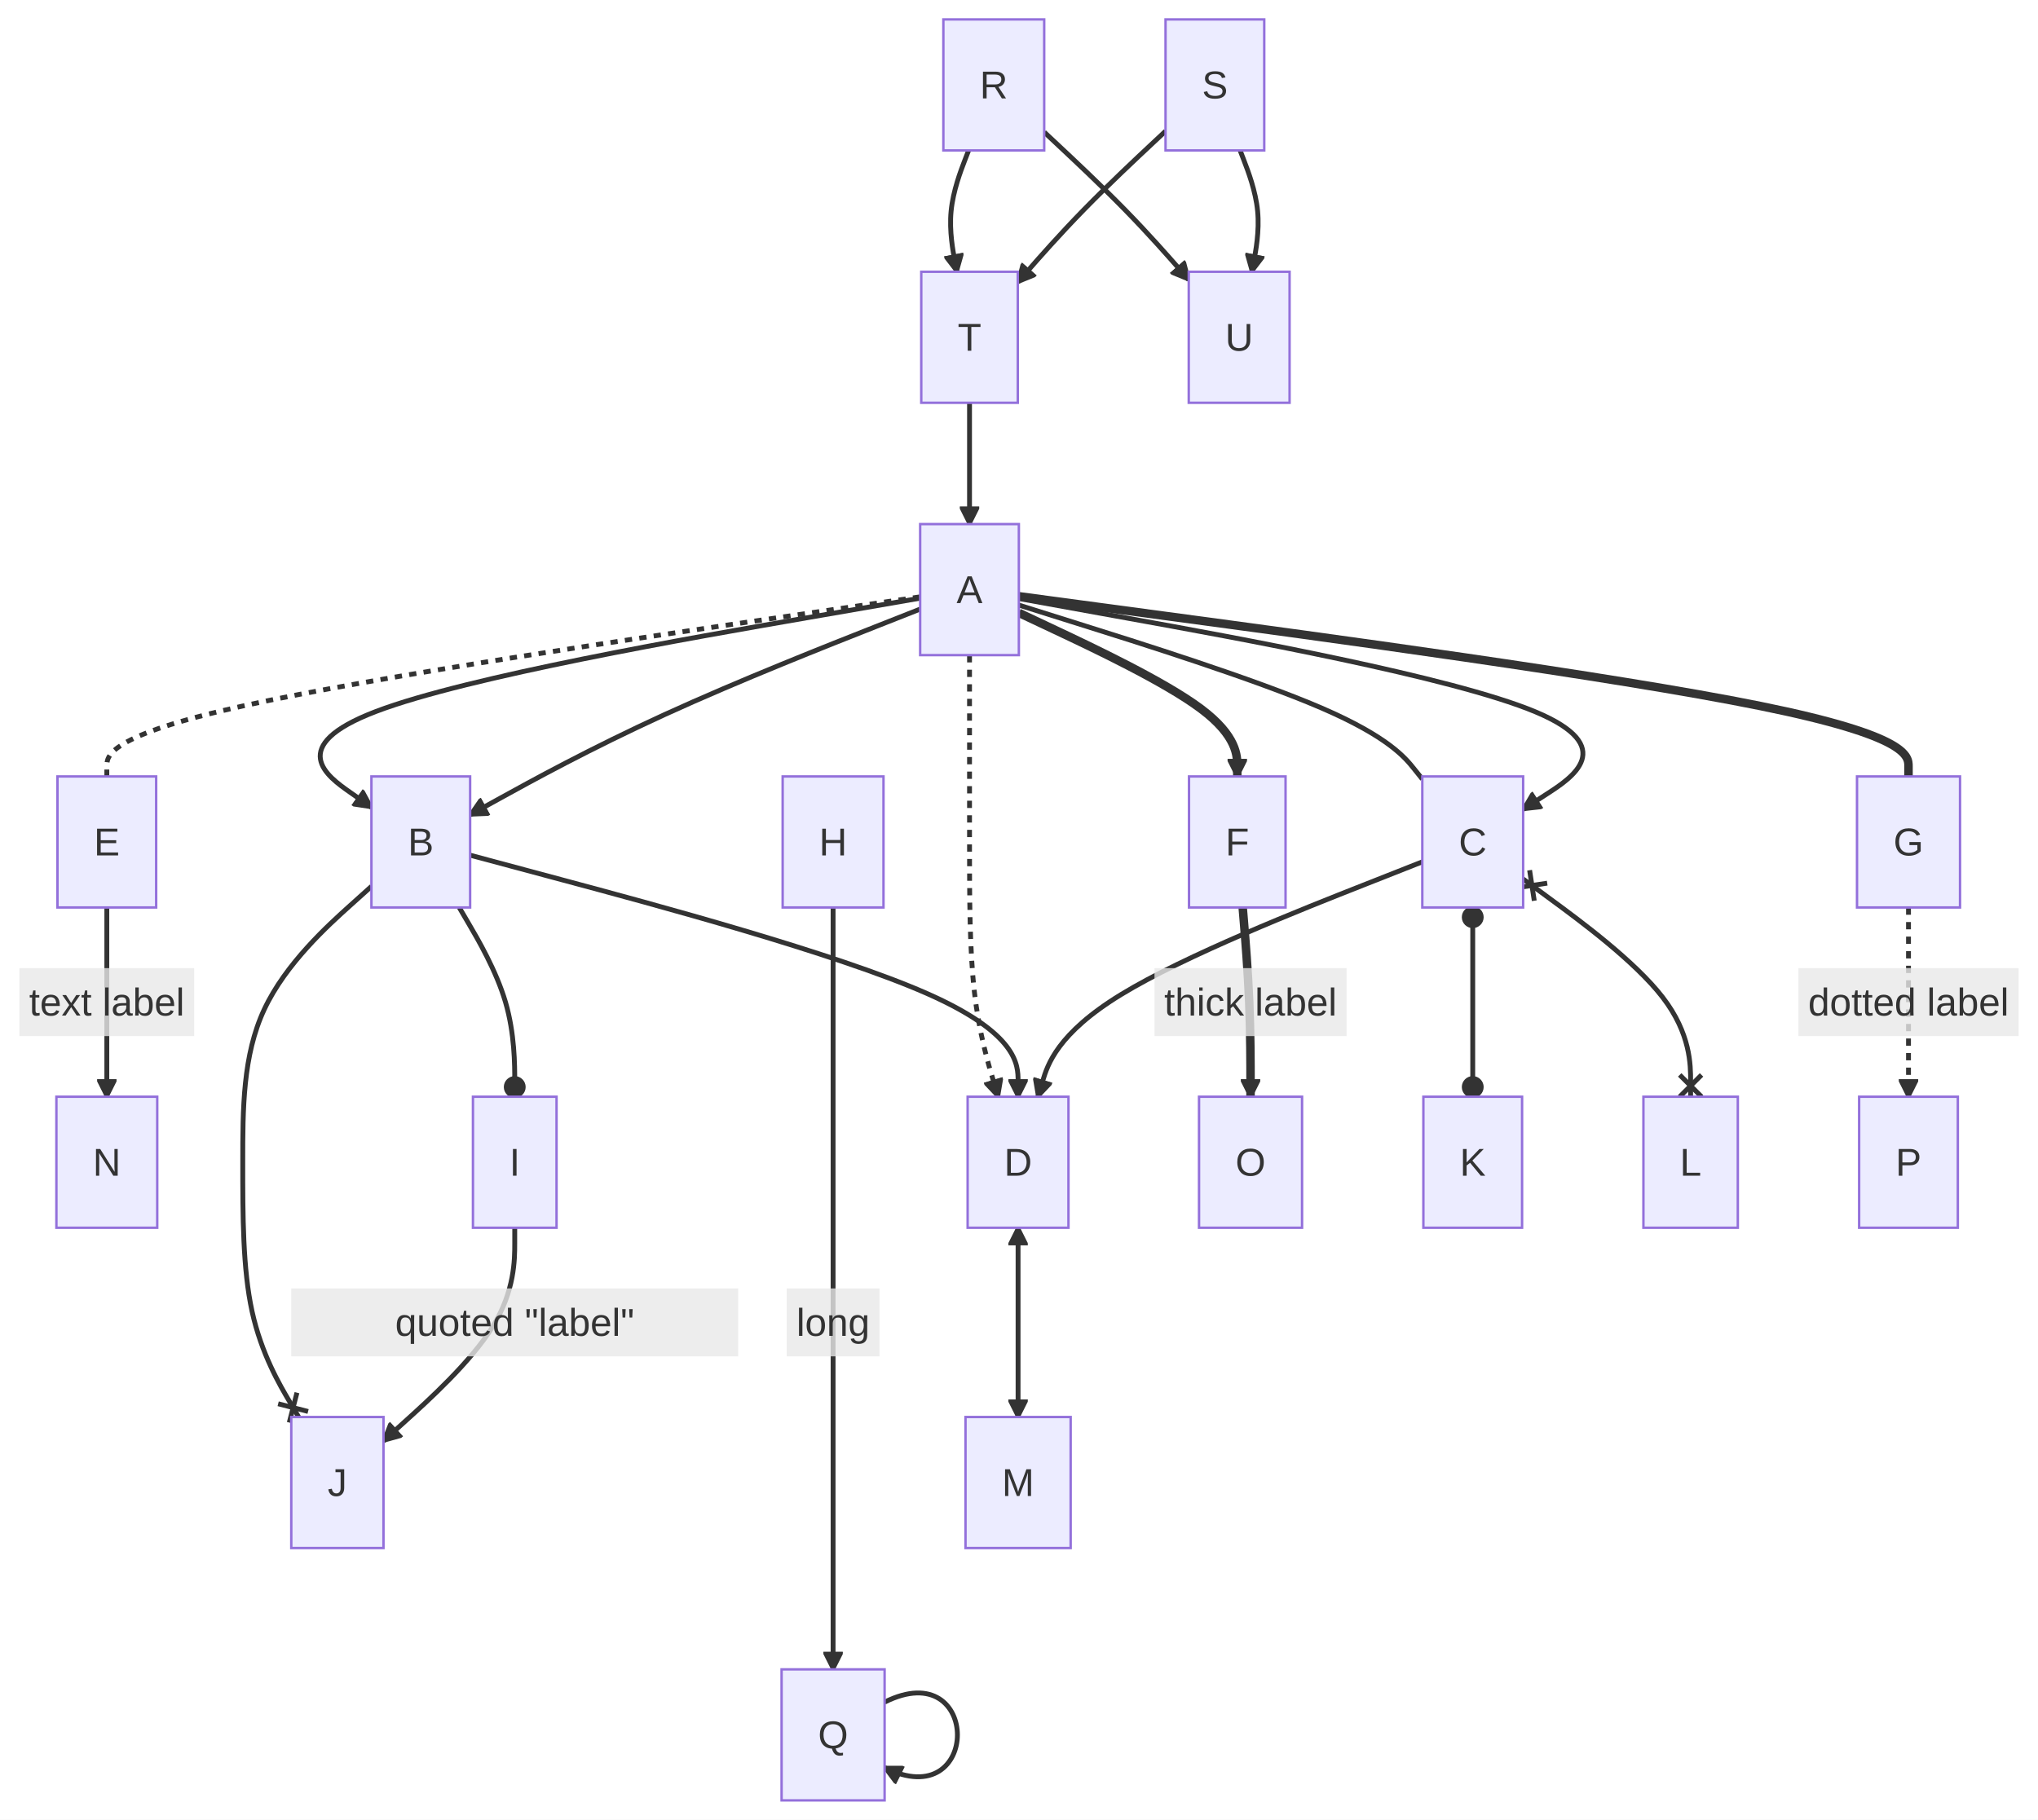
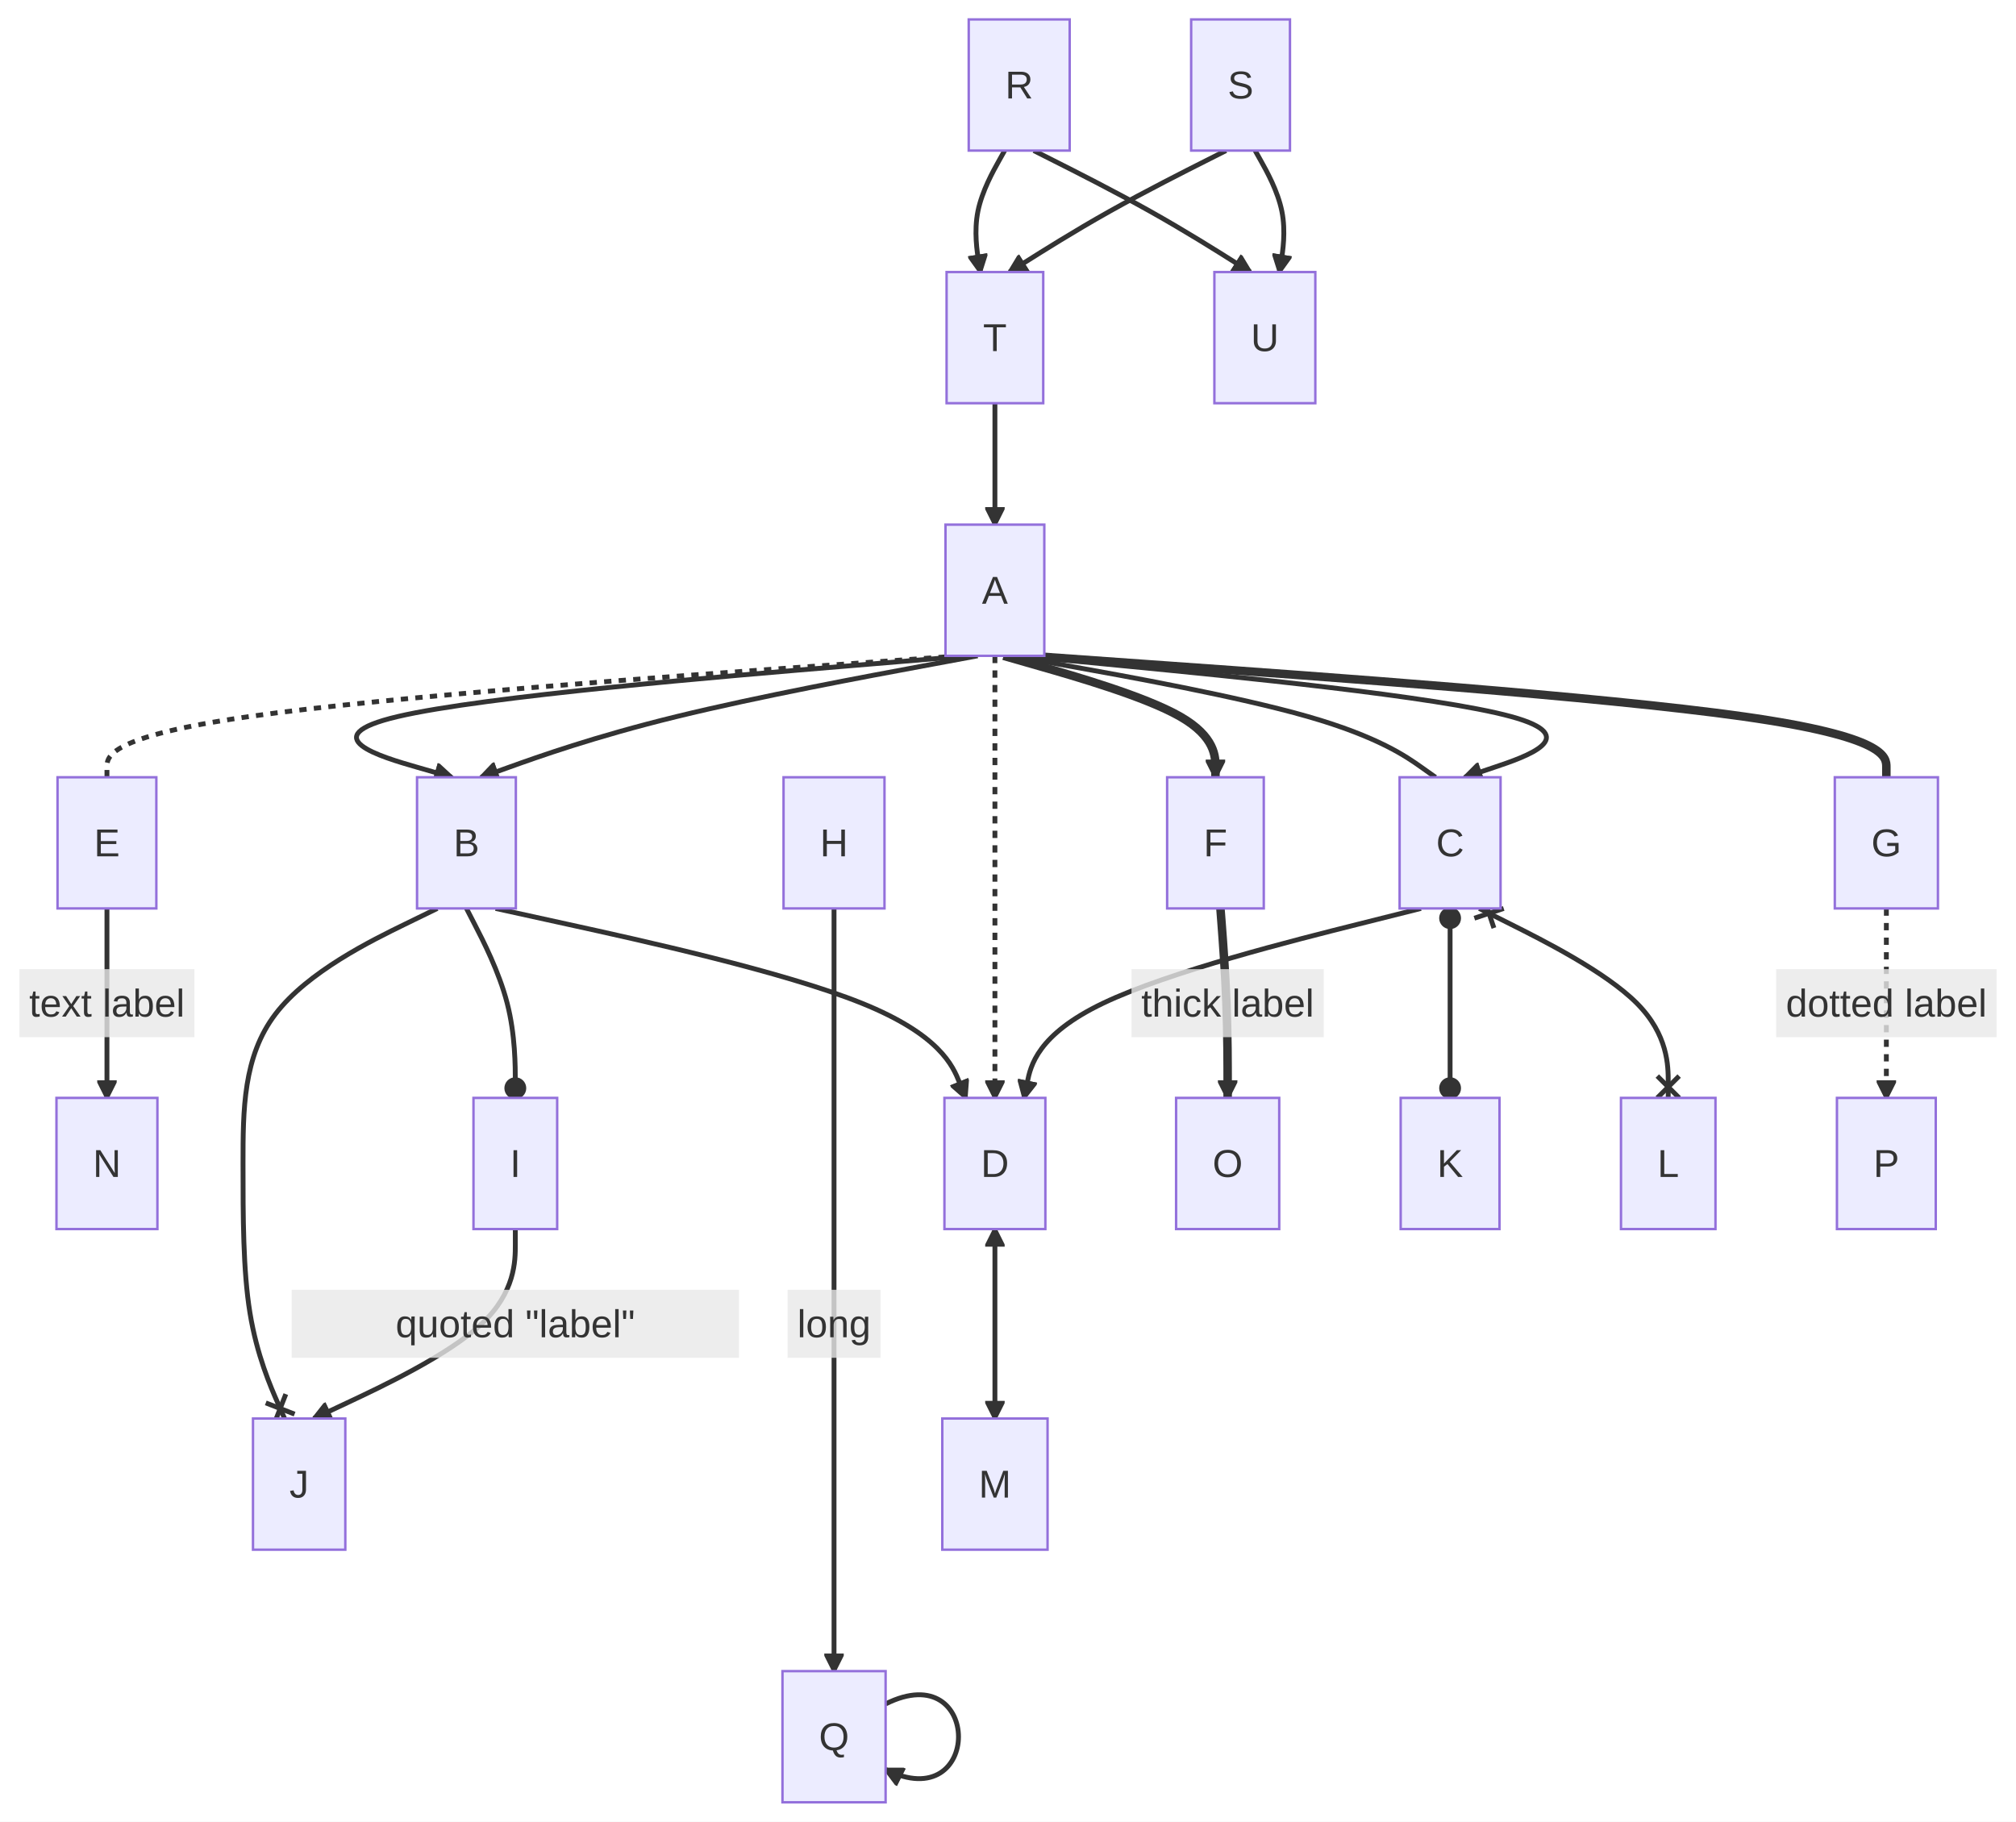
- <svg xmlns="http://www.w3.org/2000/svg" id="mermaid" class="flowchart" width="839.77" height="750" viewBox="-59.79 -8 839.77 750" role="graphics-document document" aria-roledescription="flowchart-v2">
+ <svg xmlns="http://www.w3.org/2000/svg" id="mermaid" class="flowchart" width="829.77" height="750" viewBox="-49.79 -8 829.77 750" role="graphics-document document" aria-roledescription="flowchart-v2">
  <style>#mermaid{font-family:"trebuchet ms",verdana,arial,sans-serif;font-size:16px;fill:#333;}#mermaid .node rect,#mermaid .node circle,#mermaid .node ellipse,#mermaid .node polygon,#mermaid .node path{fill:#ECECFF;stroke:#9370DB;stroke-width:1px;}#mermaid .flowchart-link{stroke:#333333;fill:none;}#mermaid .edgeLabel rect{fill:rgba(232,232,232,0.8);stroke:none;}#mermaid .cluster rect{fill:#ffffde;stroke:#aaaa33;stroke-width:1px;}#mermaid .marker{fill:#333333;stroke:#333333;}#mermaid text{fill:#333;}#mermaid .title{font-size:18px;}</style>
  <defs>
    <marker id="mm-arrow-end" class="marker" viewBox="0 0 10 10" refX="9" refY="5" markerUnits="userSpaceOnUse" markerWidth="8" markerHeight="8" orient="auto">
      <path d="M 0 0 L 10 5 L 0 10 z" class="marker" />
    </marker>
    <marker id="mm-arrow-start" class="marker" viewBox="0 0 10 10" refX="1" refY="5" markerUnits="userSpaceOnUse" markerWidth="8" markerHeight="8" orient="auto">
      <path d="M 10 0 L 0 5 L 10 10 z" class="marker" />
    </marker>
    <marker id="mm-circle-end" class="marker" viewBox="0 0 10 10" refX="9" refY="5" markerUnits="userSpaceOnUse" markerWidth="10" markerHeight="10" orient="auto">
      <circle cx="5" cy="5" r="4" class="marker" />
    </marker>
    <marker id="mm-circle-start" class="marker" viewBox="0 0 10 10" refX="1" refY="5" markerUnits="userSpaceOnUse" markerWidth="10" markerHeight="10" orient="auto">
      <circle cx="5" cy="5" r="4" class="marker" />
    </marker>
    <marker id="mm-cross-end" class="marker" viewBox="0 0 11 11" refX="10" refY="5.5" markerUnits="userSpaceOnUse" markerWidth="11" markerHeight="11" orient="auto">
      <path d="M 1 1 L 10 10 M 10 1 L 1 10" class="marker" style="stroke-width:2px" />
    </marker>
    <marker id="mm-cross-start" class="marker" viewBox="0 0 11 11" refX="1" refY="5.5" markerUnits="userSpaceOnUse" markerWidth="11" markerHeight="11" orient="auto">
      <path d="M 1 1 L 10 10 M 10 1 L 1 10" class="marker" style="stroke-width:2px" />
    </marker>
  </defs>
-   <rect x="-59.79" y="-8" width="839.77" height="750" fill="white" />
+   <rect x="-49.79" y="-8" width="829.77" height="750" fill="white" />
  <g class="root">
    <g class="clusters" />
    <g class="edgePaths">
-       <path class="flowchart-link" d="M319.38,238.52L272.74,246.6C226.11,254.68 132.83,270.84 95.15,285.21C57.47,299.57 75.37,312.15 84.32,318.43L93.27,324.72" style="stroke-width:2px;" marker-end="url(#mm-arrow-end)" />
-       <path class="flowchart-link" d="M360.05,241.38L384.27,248.99C408.49,256.59 456.93,271.79 484.64,283.74C512.34,295.69 519.31,304.39 522.8,308.74L526.28,313.08" style="stroke-width:2px;" />
-       <path class="flowchart-link" d="M339.71,262L339.71,266.17C339.71,270.33 339.71,278.67 339.71,291.5C339.71,304.33 339.71,321.67 339.71,341.33C339.71,361 339.71,383 341.68,400.5C343.65,418 347.59,431 349.56,437.5L351.53,444" style="stroke-width:2px;stroke-dasharray:3;" marker-end="url(#mm-arrow-end)" />
-       <path class="flowchart-link" d="M319.38,237.97L263.52,246.15C207.66,254.32 95.94,270.66 40.09,283C-15.77,295.33 -15.77,303.67 -15.77,307.83L-15.77,312" style="stroke-width:2px;stroke-dasharray:3;" />
-       <path class="flowchart-link" d="M360.05,244.58L375.05,251.65C390.05,258.72 420.04,272.86 435.04,284.1C450.04,295.33 450.04,303.67 450.04,307.83L450.04,312" style="stroke-width:3.5px;" marker-end="url(#mm-arrow-end)" />
-       <path class="flowchart-link" d="M360.05,237.73L421.14,245.94C482.24,254.16 604.43,270.58 665.53,282.96C726.62,295.33 726.62,303.67 726.62,307.83L726.62,312" style="stroke-width:3.5px;" />
-       <path class="flowchart-link" d="M129.44,366L133.25,372.5C137.06,379 144.68,392 148.5,405C152.31,418 152.31,431 152.31,437.5L152.31,444" style="stroke-width:2px;" marker-end="url(#mm-circle-end)" />
-       <path class="flowchart-link" d="M93.27,357.3L84.43,365.25C75.59,373.2 57.92,389.1 49.08,408.05C40.24,427 40.24,449 40.24,471C40.24,493 40.24,515 44.08,532.5C47.92,550 55.6,563 59.44,569.5L63.28,576" style="stroke-width:2px;" marker-end="url(#mm-cross-end)" />
+       <path class="flowchart-link" d="M349.04,262L299.12,266.17C249.21,270.33 149.39,278.67 113.92,287C78.44,295.33 107.32,303.67 121.76,307.83L136.2,312" style="stroke-width:2px;" marker-end="url(#mm-arrow-end)" />
+       <path class="flowchart-link" d="M366.83,262L389.99,266.17C413.16,270.33 459.49,278.67 488.52,287C517.56,295.33 529.31,303.67 535.18,307.83L541.06,312" style="stroke-width:2px;" />
+       <path class="flowchart-link" d="M359.71,262L359.71,266.17C359.71,270.33 359.71,278.67 359.71,291.5C359.71,304.33 359.71,321.67 359.71,341.33C359.71,361 359.71,383 359.71,400.5C359.71,418 359.71,431 359.71,437.5L359.71,444" style="stroke-width:2px;stroke-dasharray:3;" marker-end="url(#mm-arrow-end)" />
+       <path class="flowchart-link" d="M345.48,262L286.94,266.17C228.39,270.33 111.31,278.67 52.77,287C-5.77,295.33 -5.77,303.67 -5.77,307.83L-5.77,312" style="stroke-width:2px;stroke-dasharray:3;" />
+       <path class="flowchart-link" d="M363.27,262L377.81,266.17C392.34,270.33 421.41,278.67 435.95,287C450.48,295.33 450.48,303.67 450.48,307.83L450.48,312" style="stroke-width:3.5px;" marker-end="url(#mm-arrow-end)" />
+       <path class="flowchart-link" d="M373.95,262L432.73,266.17C491.51,270.33 609.07,278.67 667.84,287C726.62,295.33 726.62,303.67 726.62,307.83L726.62,312" style="stroke-width:3.5px;" />
+       <path class="flowchart-link" d="M142.2,366L145.55,372.5C148.9,379 155.61,392 158.96,405C162.31,418 162.31,431 162.31,437.5L162.31,444" style="stroke-width:2px;" marker-end="url(#mm-circle-end)" />
+       <path class="flowchart-link" d="M130.2,366L116.87,372.5C103.55,379 76.9,392 63.57,409.5C50.24,427 50.24,449 50.24,471C50.24,493 50.24,515 53.09,532.5C55.94,550 61.64,563 64.49,569.5L67.34,576" style="stroke-width:2px;" marker-end="url(#mm-cross-end)" />
      <path class="flowchart-link" d="M547.06,366L547.06,372.5C547.06,379 547.06,392 547.06,405C547.06,418 547.06,431 547.06,437.5L547.06,444" style="stroke-width:2px;" marker-start="url(#mm-circle-start)" marker-end="url(#mm-circle-end)" />
-       <path class="flowchart-link" d="M567.83,354.27L579.33,362.73C590.83,371.18 613.84,388.09 625.34,403.05C636.84,418 636.84,431 636.84,437.5L636.84,444" style="stroke-width:2px;" marker-start="url(#mm-cross-start)" marker-end="url(#mm-cross-end)" />
+       <path class="flowchart-link" d="M559.06,366L572.02,372.5C584.98,379 610.91,392 623.88,405C636.84,418 636.84,431 636.84,437.5L636.84,444" style="stroke-width:2px;" marker-start="url(#mm-cross-start)" marker-end="url(#mm-cross-end)" />
      <path class="flowchart-link" d="M359.71,498L359.71,504.5C359.71,511 359.71,524 359.71,537C359.71,550 359.71,563 359.71,569.5L359.71,576" style="stroke-width:2px;" marker-start="url(#mm-arrow-start)" marker-end="url(#mm-arrow-end)" />
-       <path class="flowchart-link" d="M-15.77,366L-15.77,372.5C-15.77,379 -15.77,392 -15.77,405C-15.77,418 -15.77,431 -15.77,437.5L-15.77,444" style="stroke-width:2px;" marker-end="url(#mm-arrow-end)" />
-       <path class="flowchart-link" d="M452.27,366L452.81,372.5C453.35,379 454.42,392 454.96,405C455.5,418 455.5,431 455.5,437.5L455.5,444" style="stroke-width:3.5px;" marker-end="url(#mm-arrow-end)" />
+       <path class="flowchart-link" d="M-5.77,366L-5.77,372.5C-5.77,379 -5.77,392 -5.77,405C-5.77,418 -5.77,431 -5.77,437.5L-5.77,444" style="stroke-width:2px;" marker-end="url(#mm-arrow-end)" />
+       <path class="flowchart-link" d="M452.53,366L453.03,372.5C453.52,379 454.51,392 455,405C455.5,418 455.5,431 455.5,437.5L455.5,444" style="stroke-width:3.5px;" marker-end="url(#mm-arrow-end)" />
      <path class="flowchart-link" d="M726.62,366L726.62,372.5C726.62,379 726.62,392 726.62,405C726.62,418 726.62,431 726.62,437.5L726.62,444" style="stroke-width:2px;stroke-dasharray:3;" marker-end="url(#mm-arrow-end)" />
-       <path class="flowchart-link" d="M283.49,366L283.49,372.5C283.49,379 283.49,392 283.49,409.5C283.49,427 283.49,449 283.49,471C283.49,493 283.49,515 283.49,537C283.49,559 283.49,581 283.49,600.67C283.49,620.33 283.49,637.67 283.49,650.5C283.49,663.33 283.49,671.67 283.49,675.83L283.49,680" style="stroke-width:2px;" marker-end="url(#mm-arrow-end)" />
-       <path class="flowchart-link" d="M152.31,498L152.31,504.5C152.31,511 152.31,524 143.3,538.64C134.28,553.28 116.26,569.56 107.24,577.7L98.23,585.84" style="stroke-width:2px;" marker-end="url(#mm-arrow-end)" />
-       <path class="flowchart-link" d="M319.38,243.02L300.8,250.35C282.22,257.68 245.06,272.34 214.15,286.47C183.25,300.6 158.59,314.19 146.27,320.99L133.94,327.79" style="stroke-width:2px;" marker-end="url(#mm-arrow-end)" />
-       <path class="flowchart-link" d="M360.05,238.68L404.6,246.73C449.15,254.78 538.26,270.89 572.89,285.37C607.52,299.85 587.67,312.7 577.75,319.12L567.83,325.55" style="stroke-width:2px;" marker-end="url(#mm-arrow-end)" />
-       <path class="flowchart-link" d="M133.94,344.45L171.57,354.54C209.2,364.64 284.45,384.82 322.08,401.41C359.71,418 359.71,431 359.71,437.5L359.71,444" style="stroke-width:2px;" marker-end="url(#mm-arrow-end)" />
-       <path class="flowchart-link" d="M526.28,347.19L501.85,356.83C477.42,366.46 428.57,385.73 402.17,401.87C375.77,418 371.83,431 369.86,437.5L367.89,444" style="stroke-width:2px;" marker-end="url(#mm-arrow-end)" />
-       <path class="flowchart-link" d="M339.33,54L337.72,58.17C336.12,62.33 332.92,70.67 332.12,79C331.31,87.33 332.92,95.67 333.72,99.83L334.52,104" style="stroke-width:2px;" marker-end="url(#mm-arrow-end)" />
-       <path class="flowchart-link" d="M370.49,46.45L376.28,51.87C382.08,57.3 393.67,68.15 403.6,78.29C413.53,88.43 421.79,97.86 425.92,102.57L430.05,107.29" style="stroke-width:2px;" marker-end="url(#mm-arrow-end)" />
-       <path class="flowchart-link" d="M420.49,46.03L414.62,51.53C408.75,57.02 397.01,68.01 386.86,78.39C376.71,88.77 368.16,98.53 363.88,103.42L359.6,108.3" style="stroke-width:2px;" marker-end="url(#mm-arrow-end)" />
-       <path class="flowchart-link" d="M451.21,54L452.81,58.17C454.41,62.33 457.62,70.67 458.42,79C459.22,87.33 457.62,95.67 456.82,99.83L456.02,104" style="stroke-width:2px;" marker-end="url(#mm-arrow-end)" />
-       <path class="flowchart-link" d="M304.72,693.5C344.72,673.5 344.72,740.5 304.72,720.5" style="stroke-width:2px;" marker-end="url(#mm-arrow-end)" />
-       <path class="flowchart-link" d="M339.71,158L339.71,162.17C339.71,166.33 339.71,174.67 339.71,183C339.71,191.33 339.71,199.67 339.71,203.83L339.71,208" style="stroke-width:2px;" marker-end="url(#mm-arrow-end)" />
+       <path class="flowchart-link" d="M293.49,366L293.49,372.5C293.49,379 293.49,392 293.49,409.5C293.49,427 293.49,449 293.49,471C293.49,493 293.49,515 293.49,537C293.49,559 293.49,581 293.49,600.67C293.49,620.33 293.49,637.67 293.49,650.5C293.49,663.33 293.49,671.67 293.49,675.83L293.49,680" style="stroke-width:2px;" marker-end="url(#mm-arrow-end)" />
+       <path class="flowchart-link" d="M162.31,498L162.31,504.5C162.31,511 162.31,524 148.48,537C134.65,550 107,563 93.17,569.5L79.34,576" style="stroke-width:2px;" marker-end="url(#mm-arrow-end)" />
+       <path class="flowchart-link" d="M352.59,262L330.15,266.17C307.7,270.33 262.8,278.67 228.73,287C194.67,295.33 171.43,303.67 159.82,307.83L148.2,312" style="stroke-width:2px;" marker-end="url(#mm-arrow-end)" />
+       <path class="flowchart-link" d="M370.39,262L413.22,266.17C456.05,270.33 541.7,278.67 572.15,287C602.59,295.33 577.82,303.67 565.44,307.83L553.06,312" style="stroke-width:2px;" marker-end="url(#mm-arrow-end)" />
+       <path class="flowchart-link" d="M154.2,366L183.8,372.5C213.41,379 272.62,392 304.87,405C337.12,418 342.42,431 345.06,437.5L347.71,444" style="stroke-width:2px;" marker-end="url(#mm-arrow-end)" />
+       <path class="flowchart-link" d="M535.06,366L509.17,372.5C483.27,379 431.49,392 404.27,405C377.05,418 374.38,431 373.05,437.5L371.71,444" style="stroke-width:2px;" marker-end="url(#mm-arrow-end)" />
+       <path class="flowchart-link" d="M363.71,54L361.38,58.17C359.05,62.33 354.38,70.67 352.71,79C351.05,87.33 352.38,95.67 353.05,99.83L353.71,104" style="stroke-width:2px;" marker-end="url(#mm-arrow-end)" />
+       <path class="flowchart-link" d="M375.71,54L383.97,58.17C392.23,62.33 408.75,70.67 423.6,79C438.45,87.33 451.64,95.67 458.23,99.83L464.82,104" style="stroke-width:2px;" marker-end="url(#mm-arrow-end)" />
+       <path class="flowchart-link" d="M454.82,54L446.56,58.17C438.31,62.33 421.79,70.67 406.93,79C392.08,87.33 378.9,95.67 372.3,99.83L365.71,104" style="stroke-width:2px;" marker-end="url(#mm-arrow-end)" />
+       <path class="flowchart-link" d="M466.82,54L469.16,58.17C471.49,62.33 476.16,70.67 477.82,79C479.49,87.33 478.16,95.67 477.49,99.83L476.82,104" style="stroke-width:2px;" marker-end="url(#mm-arrow-end)" />
+       <path class="flowchart-link" d="M314.72,693.5C354.72,673.5 354.72,740.5 314.72,720.5" style="stroke-width:2px;" marker-end="url(#mm-arrow-end)" />
+       <path class="flowchart-link" d="M359.71,158L359.71,162.17C359.71,166.33 359.71,174.67 359.71,183C359.71,191.33 359.71,199.67 359.71,203.83L359.71,208" style="stroke-width:2px;" marker-end="url(#mm-arrow-end)" />
    </g>
    <g class="edgeLabels">
      <g class="edgeLabel">
-         <rect class="background" x="-51.79" y="391" width="72.03" height="28" />
-         <text text-anchor="middle" dominant-baseline="central" x="-15.77" y="405">text label</text>
+         <rect class="background" x="-41.79" y="391" width="72.03" height="28" />
+         <text text-anchor="middle" dominant-baseline="central" x="-5.77" y="405">text label</text>
      </g>
      <g class="edgeLabel">
        <rect class="background" x="415.93" y="391" width="79.14" height="28" />
        <text text-anchor="middle" dominant-baseline="central" x="455.5" y="405">thick label</text>
      </g>
      <g class="edgeLabel">
        <rect class="background" x="681.26" y="391" width="90.72" height="28" />
        <text text-anchor="middle" dominant-baseline="central" x="726.62" y="405">dotted label</text>
      </g>
      <g class="edgeLabel">
-         <rect class="background" x="264.37" y="523" width="38.24" height="28" />
-         <text text-anchor="middle" dominant-baseline="central" x="283.49" y="537">long</text>
+         <rect class="background" x="274.37" y="523" width="38.24" height="28" />
+         <text text-anchor="middle" dominant-baseline="central" x="293.49" y="537">long</text>
      </g>
      <g class="edgeLabel">
-         <rect class="background" x="60.24" y="523" width="184.13" height="28" />
-         <text text-anchor="middle" dominant-baseline="central" x="152.31" y="537">quoted "label"</text>
+         <rect class="background" x="70.24" y="523" width="184.13" height="28" />
+         <text text-anchor="middle" dominant-baseline="central" x="162.31" y="537">quoted "label"</text>
      </g>
    </g>
    <g class="nodes">
-       <g class="node default" id="flowchart-A-0" transform="translate(339.71,235)">
+       <g class="node default" id="flowchart-A-0" transform="translate(359.71,235)">
        <rect x="-20.34" y="-27" width="40.67" height="54" />
        <text class="nodeLabel" text-anchor="middle" dominant-baseline="central" x="0" y="0">A</text>
      </g>
-       <g class="node default" id="flowchart-B-1" transform="translate(113.6,339)">
+       <g class="node default" id="flowchart-B-1" transform="translate(142.2,339)">
        <rect x="-20.34" y="-27" width="40.67" height="54" />
        <text class="nodeLabel" text-anchor="middle" dominant-baseline="central" x="0" y="0">B</text>
      </g>
      <g class="node default" id="flowchart-C-2" transform="translate(547.06,339)">
        <rect x="-20.78" y="-27" width="41.55" height="54" />
        <text class="nodeLabel" text-anchor="middle" dominant-baseline="central" x="0" y="0">C</text>
      </g>
      <g class="node default" id="flowchart-D-3" transform="translate(359.71,471)">
        <rect x="-20.78" y="-27" width="41.55" height="54" />
        <text class="nodeLabel" text-anchor="middle" dominant-baseline="central" x="0" y="0">D</text>
      </g>
-       <g class="node default" id="flowchart-E-4" transform="translate(-15.77,339)">
+       <g class="node default" id="flowchart-E-4" transform="translate(-5.77,339)">
        <rect x="-20.34" y="-27" width="40.67" height="54" />
        <text class="nodeLabel" text-anchor="middle" dominant-baseline="central" x="0" y="0">E</text>
      </g>
-       <g class="node default" id="flowchart-F-5" transform="translate(450.04,339)">
+       <g class="node default" id="flowchart-F-5" transform="translate(450.48,339)">
        <rect x="-19.89" y="-27" width="39.78" height="54" />
        <text class="nodeLabel" text-anchor="middle" dominant-baseline="central" x="0" y="0">F</text>
      </g>
      <g class="node default" id="flowchart-G-6" transform="translate(726.62,339)">
        <rect x="-21.22" y="-27" width="42.45" height="54" />
        <text class="nodeLabel" text-anchor="middle" dominant-baseline="central" x="0" y="0">G</text>
      </g>
-       <g class="node default" id="flowchart-H-7" transform="translate(283.49,339)">
+       <g class="node default" id="flowchart-H-7" transform="translate(293.49,339)">
        <rect x="-20.78" y="-27" width="41.55" height="54" />
        <text class="nodeLabel" text-anchor="middle" dominant-baseline="central" x="0" y="0">H</text>
      </g>
-       <g class="node default" id="flowchart-I-8" transform="translate(152.31,471)">
+       <g class="node default" id="flowchart-I-8" transform="translate(162.31,471)">
        <rect x="-17.22" y="-27" width="34.45" height="54" />
        <text class="nodeLabel" text-anchor="middle" dominant-baseline="central" x="0" y="0">I</text>
      </g>
-       <g class="node default" id="flowchart-J-9" transform="translate(79.23,603)">
+       <g class="node default" id="flowchart-J-9" transform="translate(73.34,603)">
        <rect x="-19" y="-27" width="38" height="54" />
        <text class="nodeLabel" text-anchor="middle" dominant-baseline="central" x="0" y="0">J</text>
      </g>
      <g class="node default" id="flowchart-K-10" transform="translate(547.06,471)">
        <rect x="-20.34" y="-27" width="40.67" height="54" />
        <text class="nodeLabel" text-anchor="middle" dominant-baseline="central" x="0" y="0">K</text>
      </g>
      <g class="node default" id="flowchart-L-11" transform="translate(636.84,471)">
        <rect x="-19.45" y="-27" width="38.9" height="54" />
        <text class="nodeLabel" text-anchor="middle" dominant-baseline="central" x="0" y="0">L</text>
      </g>
      <g class="node default" id="flowchart-M-12" transform="translate(359.71,603)">
        <rect x="-21.66" y="-27" width="43.33" height="54" />
        <text class="nodeLabel" text-anchor="middle" dominant-baseline="central" x="0" y="0">M</text>
      </g>
-       <g class="node default" id="flowchart-N-13" transform="translate(-15.77,471)">
+       <g class="node default" id="flowchart-N-13" transform="translate(-5.77,471)">
        <rect x="-20.78" y="-27" width="41.55" height="54" />
        <text class="nodeLabel" text-anchor="middle" dominant-baseline="central" x="0" y="0">N</text>
      </g>
      <g class="node default" id="flowchart-O-14" transform="translate(455.5,471)">
        <rect x="-21.22" y="-27" width="42.45" height="54" />
        <text class="nodeLabel" text-anchor="middle" dominant-baseline="central" x="0" y="0">O</text>
      </g>
      <g class="node default" id="flowchart-P-15" transform="translate(726.62,471)">
        <rect x="-20.34" y="-27" width="40.67" height="54" />
        <text class="nodeLabel" text-anchor="middle" dominant-baseline="central" x="0" y="0">P</text>
      </g>
-       <g class="node default" id="flowchart-Q-16" transform="translate(283.49,707)">
+       <g class="node default" id="flowchart-Q-16" transform="translate(293.49,707)">
        <rect x="-21.22" y="-27" width="42.45" height="54" />
        <text class="nodeLabel" text-anchor="middle" dominant-baseline="central" x="0" y="0">Q</text>
      </g>
-       <g class="node default" id="flowchart-R-17" transform="translate(349.71,27)">
+       <g class="node default" id="flowchart-R-17" transform="translate(369.71,27)">
        <rect x="-20.78" y="-27" width="41.55" height="54" />
        <text class="nodeLabel" text-anchor="middle" dominant-baseline="central" x="0" y="0">R</text>
      </g>
-       <g class="node default" id="flowchart-S-18" transform="translate(440.82,27)">
+       <g class="node default" id="flowchart-S-18" transform="translate(460.82,27)">
        <rect x="-20.34" y="-27" width="40.67" height="54" />
        <text class="nodeLabel" text-anchor="middle" dominant-baseline="central" x="0" y="0">S</text>
      </g>
-       <g class="node default" id="flowchart-T-19" transform="translate(339.71,131)">
+       <g class="node default" id="flowchart-T-19" transform="translate(359.71,131)">
        <rect x="-19.89" y="-27" width="39.78" height="54" />
        <text class="nodeLabel" text-anchor="middle" dominant-baseline="central" x="0" y="0">T</text>
      </g>
-       <g class="node default" id="flowchart-U-20" transform="translate(450.82,131)">
+       <g class="node default" id="flowchart-U-20" transform="translate(470.82,131)">
        <rect x="-20.78" y="-27" width="41.55" height="54" />
        <text class="nodeLabel" text-anchor="middle" dominant-baseline="central" x="0" y="0">U</text>
      </g>
    </g>
  </g>
</svg>
